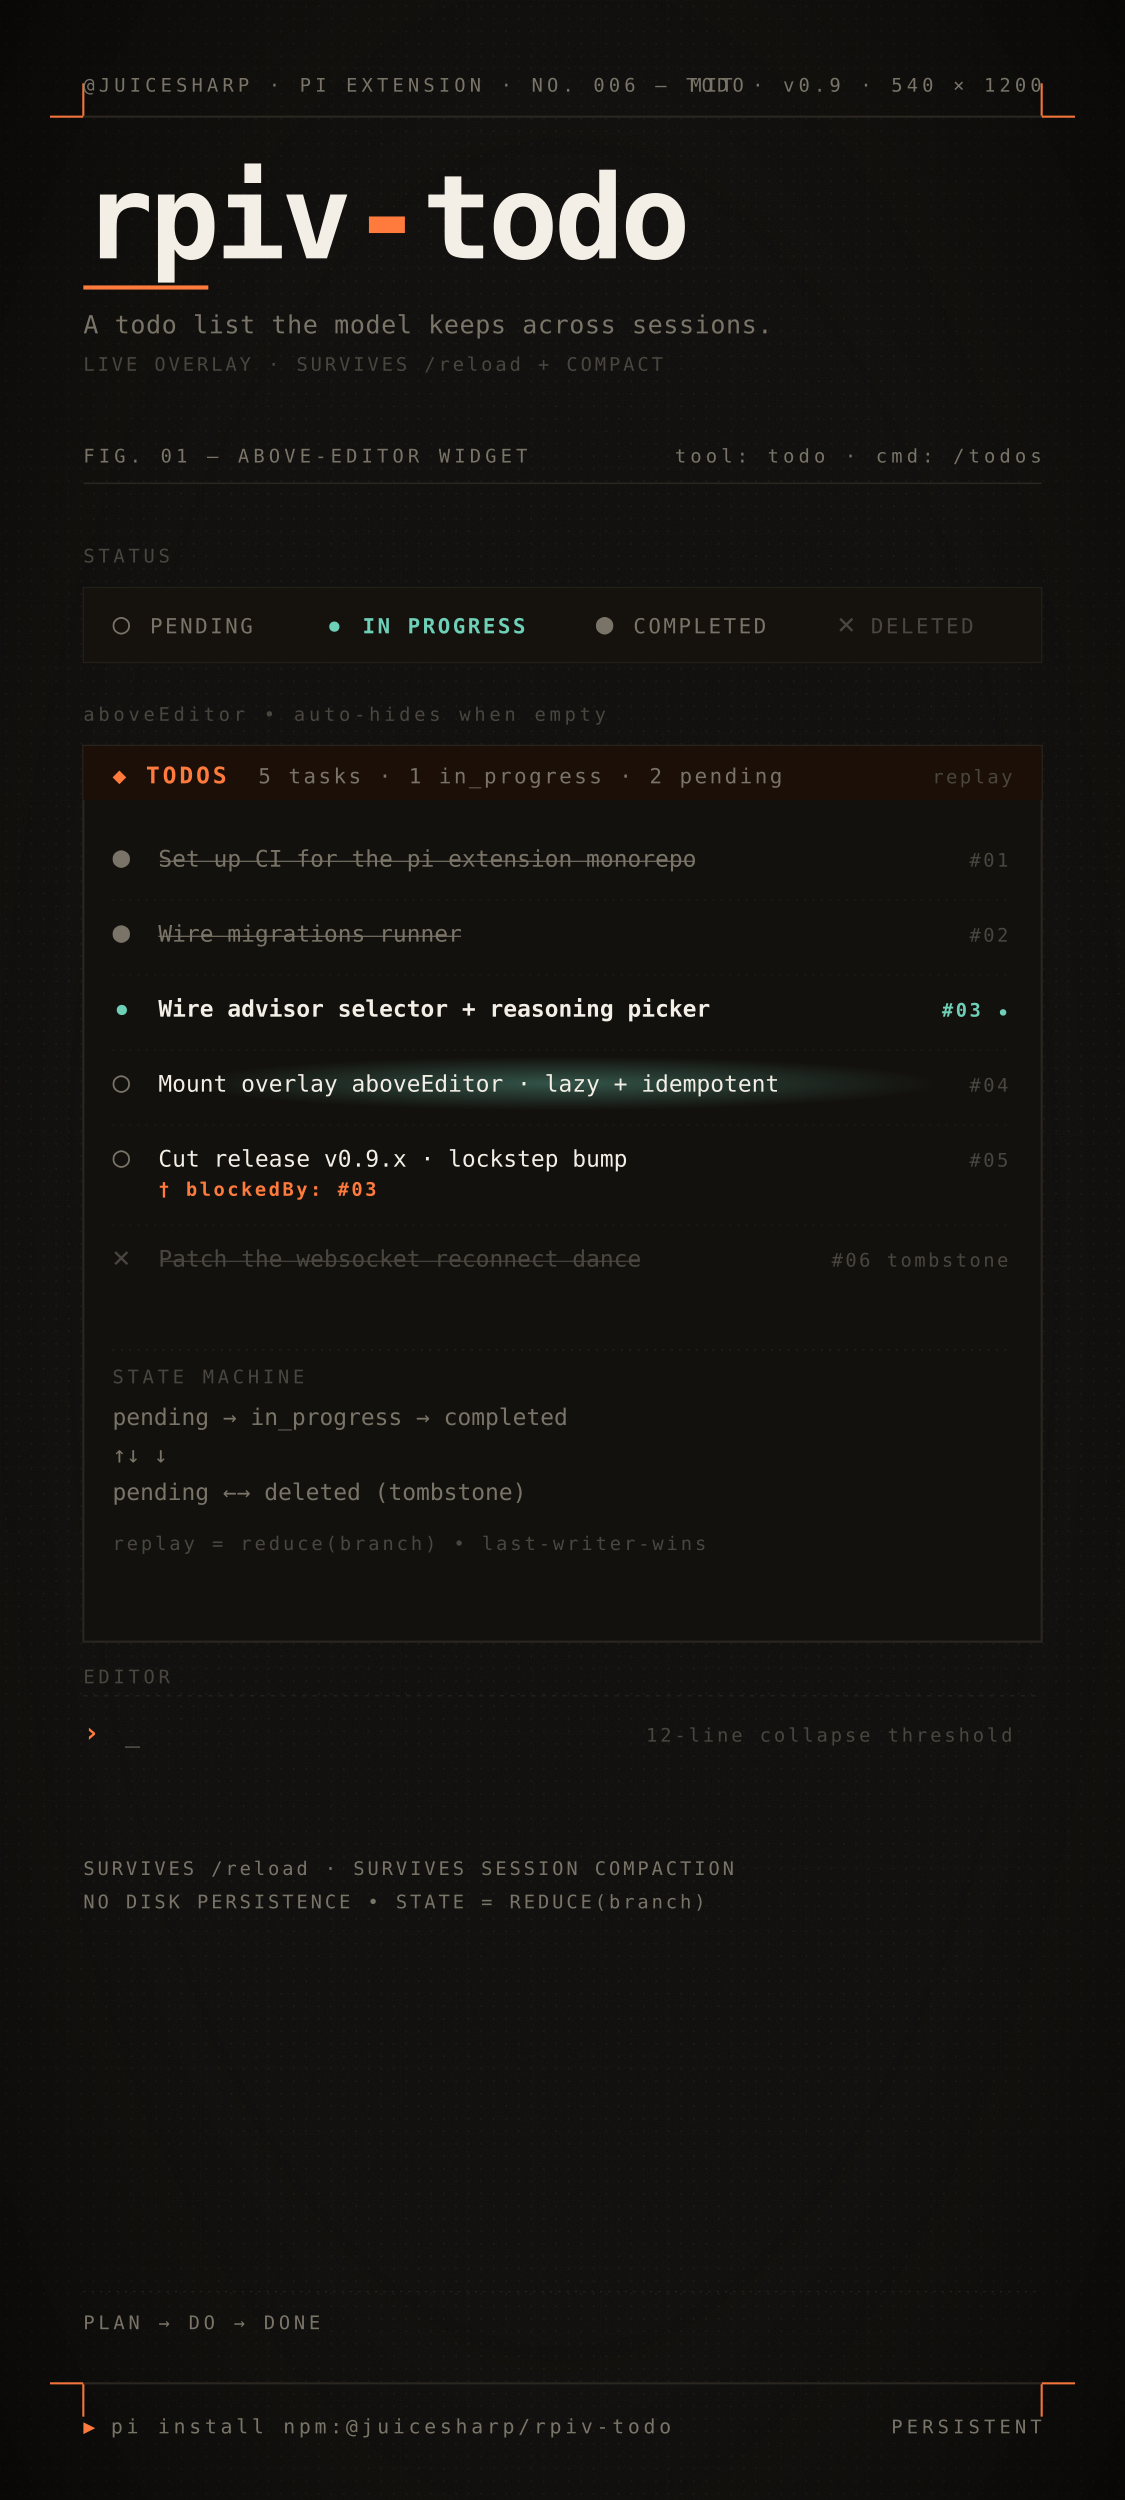
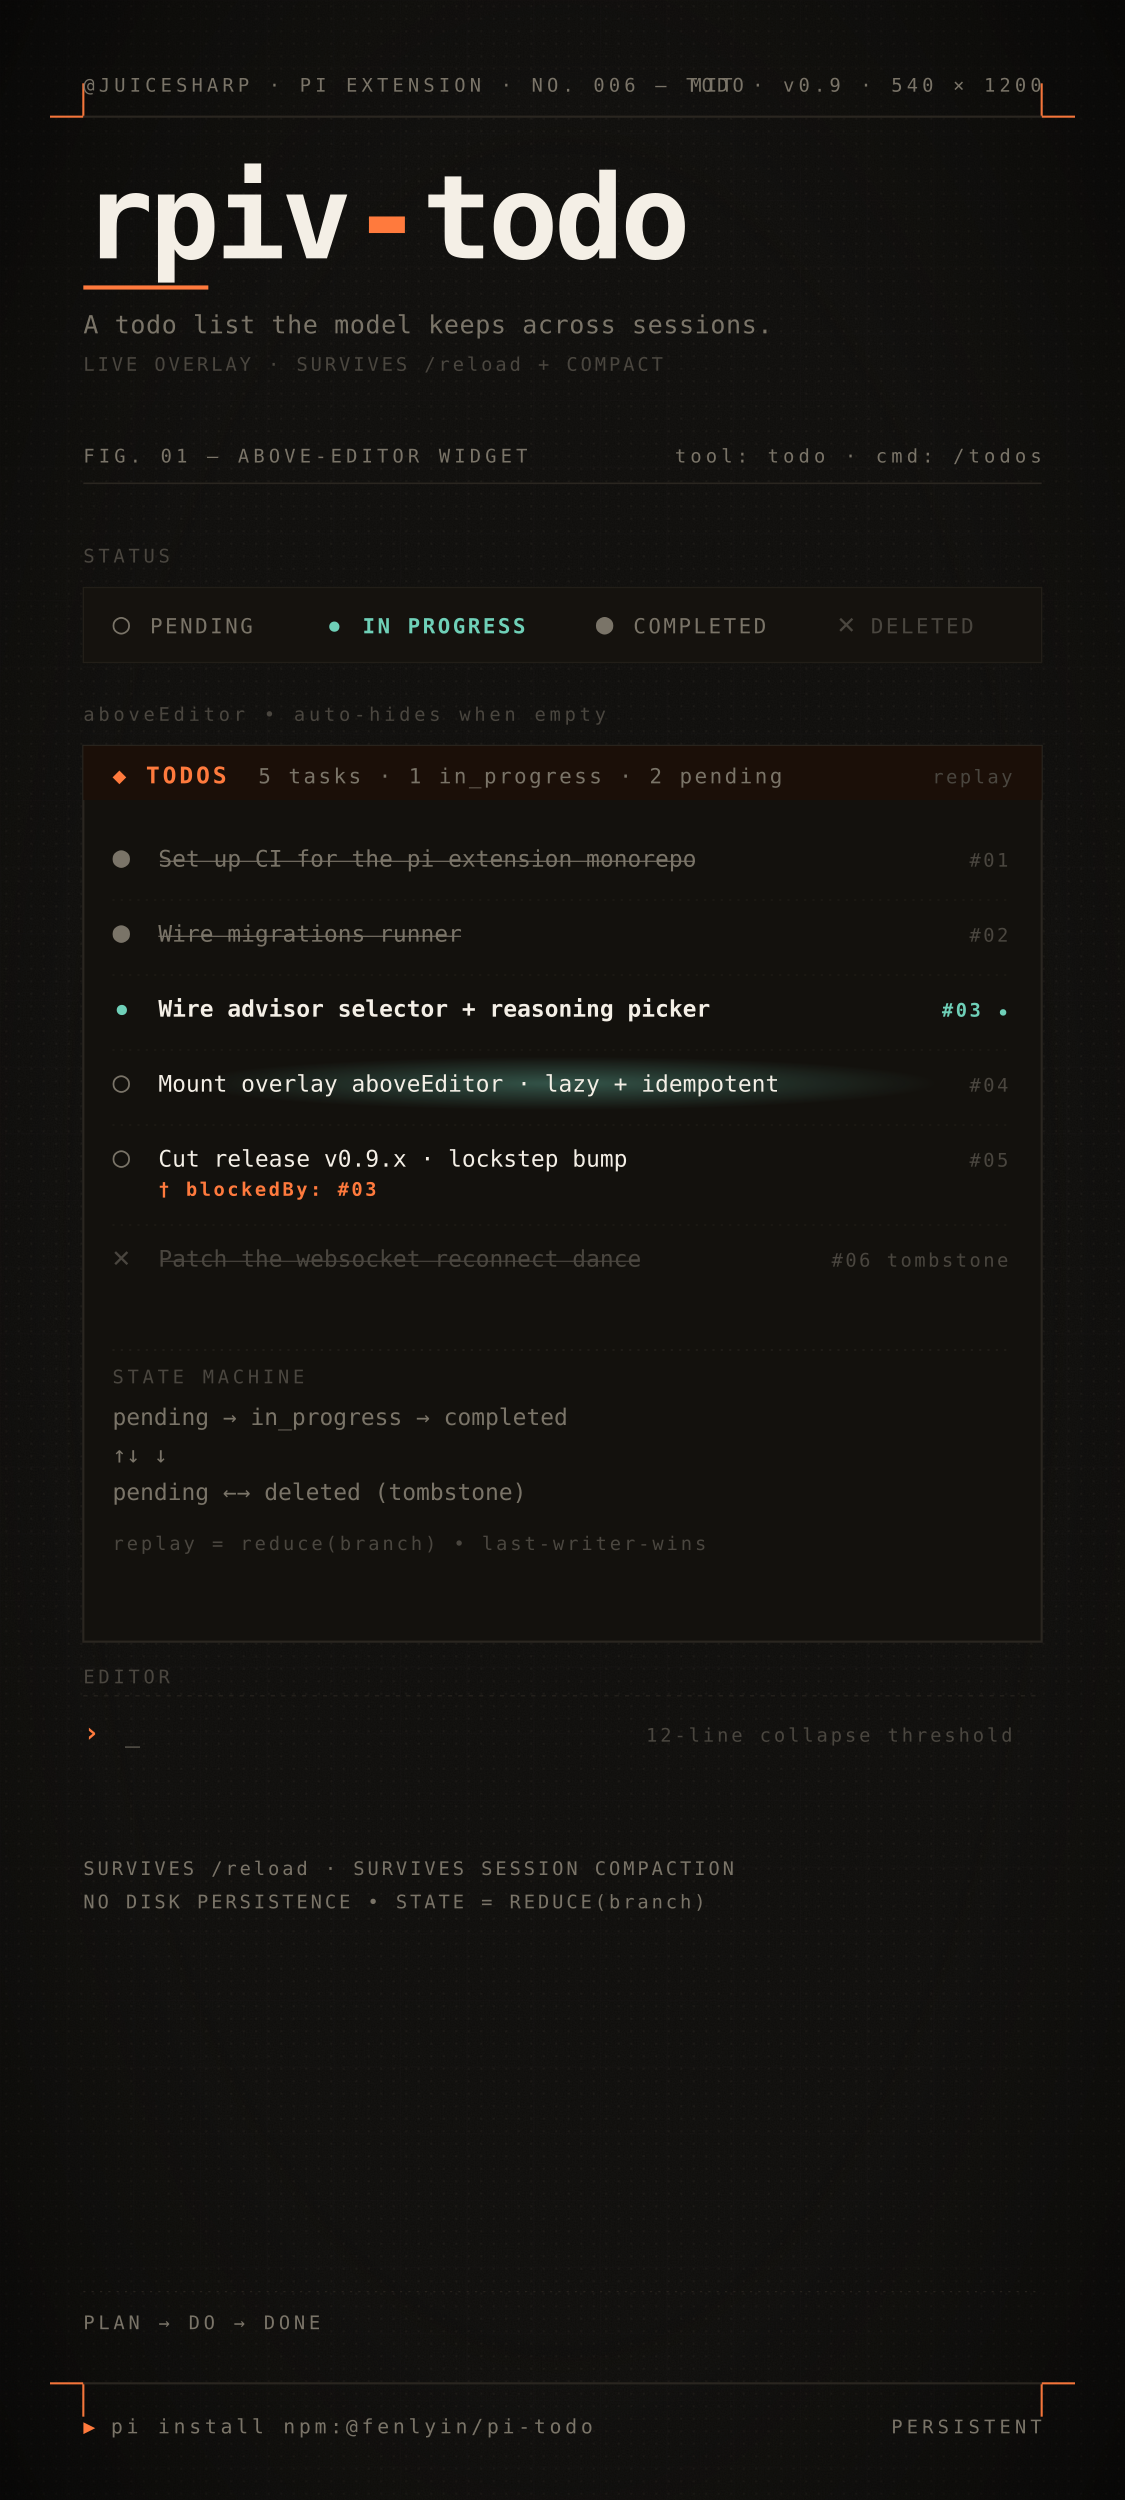
<svg xmlns="http://www.w3.org/2000/svg" viewBox="0 0 540 1200" role="img" aria-label="rpiv-todo — Persistent todo overlay that survives reload and compaction" preserveAspectRatio="xMidYMid meet">
  <defs>
    <style>
      .mono   { font-family: 'JetBrains Mono', 'Fira Code', 'SFMono-Regular', ui-monospace, Menlo, Consolas, monospace; }
      .ink    { fill: #F4EFE6; }
      .paper  { fill: #0E0D0B; }
      .muted  { fill: #7A7468; }
      .dim    { fill: #4A463F; }
      .accent { fill: #FF7A3D; }
      .mint   { fill: #6FD0B8; }
      .rule   { stroke: #2A2620; }
      .rule-bright { stroke: #FF7A3D; }
    </style>
    <filter id="grain" x="0" y="0" width="100%" height="100%">
      <feTurbulence type="fractalNoise" baseFrequency="1.4" numOctaves="2" seed="23" />
      <feColorMatrix values="0 0 0 0 0.96  0 0 0 0 0.94  0 0 0 0 0.88  0 0 0 0.06 0" />
    </filter>
    <pattern id="grid" width="32" height="32" patternUnits="userSpaceOnUse">
      <path d="M32 0 H0 V32" fill="none" stroke="#161411" stroke-width="0.5" />
    </pattern>
    <pattern id="dots" width="6" height="6" patternUnits="userSpaceOnUse">
      <circle cx="3" cy="3" r="0.6" fill="#231F1A" />
    </pattern>
    <radialGradient id="vignette" cx="50%" cy="50%" r="70%">
      <stop offset="60%" stop-color="#0E0D0B" stop-opacity="0" />
      <stop offset="100%" stop-color="#000" stop-opacity="0.55" />
    </radialGradient>
    <radialGradient id="activeGlow" cx="50%" cy="50%" r="50%">
      <stop offset="0%" stop-color="#6FD0B8" stop-opacity="0.35" />
      <stop offset="80%" stop-color="#6FD0B8" stop-opacity="0" />
    </radialGradient>
  </defs>
  <rect width="540" height="1200" class="paper" />
  <rect width="540" height="1200" fill="url(#grid)" opacity="0.55" />
  <rect width="540" height="1200" fill="url(#dots)" opacity="0.4" />
  <rect width="540" height="1200" filter="url(#grain)" opacity="0.5" />
  <rect width="540" height="1200" fill="url(#vignette)" />
  <g class="rule-bright" stroke-width="1" fill="none" opacity="0.95">
    <path d="M24 56 L40 56 M40 40 L40 56" />
    <path d="M516 56 L500 56 M500 40 L500 56" />
    <path d="M24 1144 L40 1144 M40 1160 L40 1144" />
    <path d="M516 1144 L500 1144 M500 1160 L500 1144" />
  </g>
  <line x1="40" y1="56" x2="500" y2="56" class="rule" stroke-width="1" />
  <text class="mono muted" x="40" y="44" font-size="9" letter-spacing="2">@JUICESHARP · PI EXTENSION · NO. 006 – TODO</text>
  <text class="mono muted" x="500" y="44" font-size="9" letter-spacing="2" text-anchor="end">MIT · v0.9 · 540 × 1200</text>
  <text class="mono ink" x="40" y="124" font-size="56" font-weight="700" letter-spacing="-2">rpiv<tspan class="accent">-</tspan>todo</text>
  <line x1="40" y1="138" x2="100" y2="138" class="rule-bright" stroke-width="2" />
  <text class="mono muted" x="40" y="160" font-size="12" letter-spacing="0.3">A todo list the model keeps across sessions.</text>
  <text class="mono dim" x="40" y="178" font-size="9" letter-spacing="1.4">LIVE OVERLAY · SURVIVES /reload + COMPACT</text>
  <text class="mono muted" x="40" y="222" font-size="9" letter-spacing="2">FIG. 01 — ABOVE-EDITOR WIDGET</text>
  <text class="mono muted" x="500" y="222" font-size="9" letter-spacing="2" text-anchor="end">tool: todo · cmd: /todos</text>
  <line x1="40" y1="232" x2="500" y2="232" class="rule" stroke-width="0.75" />
  <text class="mono dim" x="40" y="270" font-size="9" letter-spacing="1.8">STATUS</text>
  <g transform="translate(40 282)">
    <rect x="0" y="0" width="460" height="36" fill="#15120E" stroke="#221E18" stroke-width="0.6" />
    <text x="14" y="22" font-size="14" class="muted mono">○</text>
    <text x="32" y="22" font-size="10" class="mono muted" letter-spacing="1.2">PENDING</text>
    <text x="116" y="22" font-size="14" class="mint mono" font-weight="700">⏺</text>
    <text x="134" y="22" font-size="10" class="mono mint" letter-spacing="1.2" font-weight="700">IN PROGRESS</text>
    <text x="246" y="22" font-size="14" class="muted mono">●</text>
    <text x="264" y="22" font-size="10" class="mono muted" letter-spacing="1.2">COMPLETED</text>
    <text x="362" y="22" font-size="14" class="dim mono">✕</text>
    <text x="378" y="22" font-size="10" class="mono dim" letter-spacing="1.2">DELETED</text>
  </g>
  <text class="mono dim" x="40" y="346" font-size="9" letter-spacing="1.8">aboveEditor • auto-hides when empty</text>
  <g transform="translate(40 358)">
    <rect x="0" y="0" width="460" height="430" fill="#13110D" stroke="#2A2620" stroke-width="1" />
    <rect x="6" y="146" width="448" height="32" fill="url(#activeGlow)" />
    <rect x="0" y="0" width="460" height="26" fill="#1B0F08" />
    <text class="mono accent" x="14" y="18" font-size="11" letter-spacing="1.4" font-weight="700">◆ TODOS</text>
    <text class="mono muted" x="84" y="18" font-size="10" letter-spacing="1.2">5 tasks · 1 in_progress · 2 pending</text>
    <text class="mono dim" x="446" y="18" font-size="9" letter-spacing="1.2" text-anchor="end">replay</text>
    <g transform="translate(14 36)">
      <text x="0" y="22" class="muted mono" font-size="14">●</text>
      <text x="22" y="22" class="muted mono" font-size="11" text-decoration="line-through">Set up CI for the pi extension monorepo</text>
      <text x="430" y="22" class="dim mono" font-size="9" letter-spacing="1.2" text-anchor="end">#01</text>
      <line x1="0" y1="38" x2="430" y2="38" stroke="#221E18" stroke-width="0.5" stroke-dasharray="1 3" />
      <text x="0" y="58" class="muted mono" font-size="14">●</text>
      <text x="22" y="58" class="muted mono" font-size="11" text-decoration="line-through">Wire migrations runner</text>
      <text x="430" y="58" class="dim mono" font-size="9" letter-spacing="1.2" text-anchor="end">#02</text>
      <line x1="0" y1="74" x2="430" y2="74" stroke="#221E18" stroke-width="0.5" stroke-dasharray="1 3" />
      <text x="0" y="94" class="mint mono" font-size="14" font-weight="700">⏺</text>
      <text x="22" y="94" class="ink  mono" font-size="11" font-weight="700">Wire advisor selector + reasoning picker</text>
      <text x="430" y="94" class="mint mono" font-size="9" letter-spacing="1.2" text-anchor="end" font-weight="700">#03 ⏺</text>
      <line x1="0" y1="110" x2="430" y2="110" stroke="#221E18" stroke-width="0.5" stroke-dasharray="1 3" />
      <text x="0" y="130" class="muted mono" font-size="14">○</text>
      <text x="22" y="130" class="ink   mono" font-size="11">Mount overlay aboveEditor · lazy + idempotent</text>
      <text x="430" y="130" class="dim mono" font-size="9" letter-spacing="1.2" text-anchor="end">#04</text>
      <line x1="0" y1="146" x2="430" y2="146" stroke="#221E18" stroke-width="0.5" stroke-dasharray="1 3" />
      <text x="0" y="166" class="muted mono" font-size="14">○</text>
      <text x="22" y="166" class="ink   mono" font-size="11">Cut release v0.9.x · lockstep bump</text>
      <text x="22" y="180" class="accent mono" font-size="9" letter-spacing="1.2" font-weight="700">† blockedBy: #03</text>
      <text x="430" y="166" class="dim mono" font-size="9" letter-spacing="1.2" text-anchor="end">#05</text>
      <line x1="0" y1="194" x2="430" y2="194" stroke="#221E18" stroke-width="0.5" stroke-dasharray="1 3" />
      <text x="0" y="214" class="dim mono" font-size="14">✕</text>
      <text x="22" y="214" class="dim mono" font-size="11" text-decoration="line-through">Patch the websocket reconnect dance</text>
      <text x="430" y="214" class="dim mono" font-size="9" letter-spacing="1.2" text-anchor="end">#06 tombstone</text>
    </g>
    <line x1="14" y1="290" x2="446" y2="290" class="rule" stroke-width="0.5" stroke-dasharray="1 3" />
    <text class="mono dim" x="14" y="306" font-size="9" letter-spacing="1.8">STATE MACHINE</text>
    <text class="mono muted" x="14" y="326" font-size="11">pending → in_progress → completed</text>
    <text class="mono muted" x="14" y="344" font-size="11">      ↑↓                     ↓</text>
    <text class="mono muted" x="14" y="362" font-size="11">    pending ←→ deleted (tombstone)</text>
    <text class="mono dim" x="14" y="386" font-size="9" letter-spacing="1.4">replay = reduce(branch) • last-writer-wins</text>
  </g>
  <g transform="translate(40 814)">
    <line x1="0" y1="0" x2="460" y2="0" class="rule" stroke-width="0.5" stroke-dasharray="2 3" />
    <text class="mono dim" x="0" y="-6" font-size="9" letter-spacing="1.8">EDITOR</text>
    <text class="mono accent" x="0" y="22" font-size="13" font-weight="700">›</text>
    <text class="mono muted" x="20" y="22" font-size="12">_</text>
    <text class="mono dim" x="446" y="22" font-size="9" letter-spacing="1.4" text-anchor="end">12-line collapse threshold</text>
  </g>
  <text class="mono muted" x="40" y="900" font-size="9" letter-spacing="1.4">SURVIVES /reload · SURVIVES SESSION COMPACTION</text>
  <text class="mono muted" x="40" y="916" font-size="9" letter-spacing="1.4">NO DISK PERSISTENCE • STATE = REDUCE(branch)</text>
  <line x1="40" y1="1100" x2="500" y2="1100" class="rule" stroke-width="0.5" stroke-dasharray="1 3" />
  <text class="mono muted" x="40" y="1118" font-size="9" letter-spacing="1.8">PLAN → DO → DONE</text>
  <line x1="40" y1="1144" x2="500" y2="1144" class="rule" stroke-width="1" />
  <text class="mono muted" x="40" y="1168" font-size="9.5" letter-spacing="1.8">
-     <tspan class="accent">▶</tspan>  pi install npm:@juicesharp/rpiv-todo
+     <tspan class="accent">▶</tspan>  pi install npm:@fenlyin/pi-todo
  </text>
  <text class="mono muted" x="500" y="1168" font-size="9" letter-spacing="2" text-anchor="end">PERSISTENT</text>
</svg>
